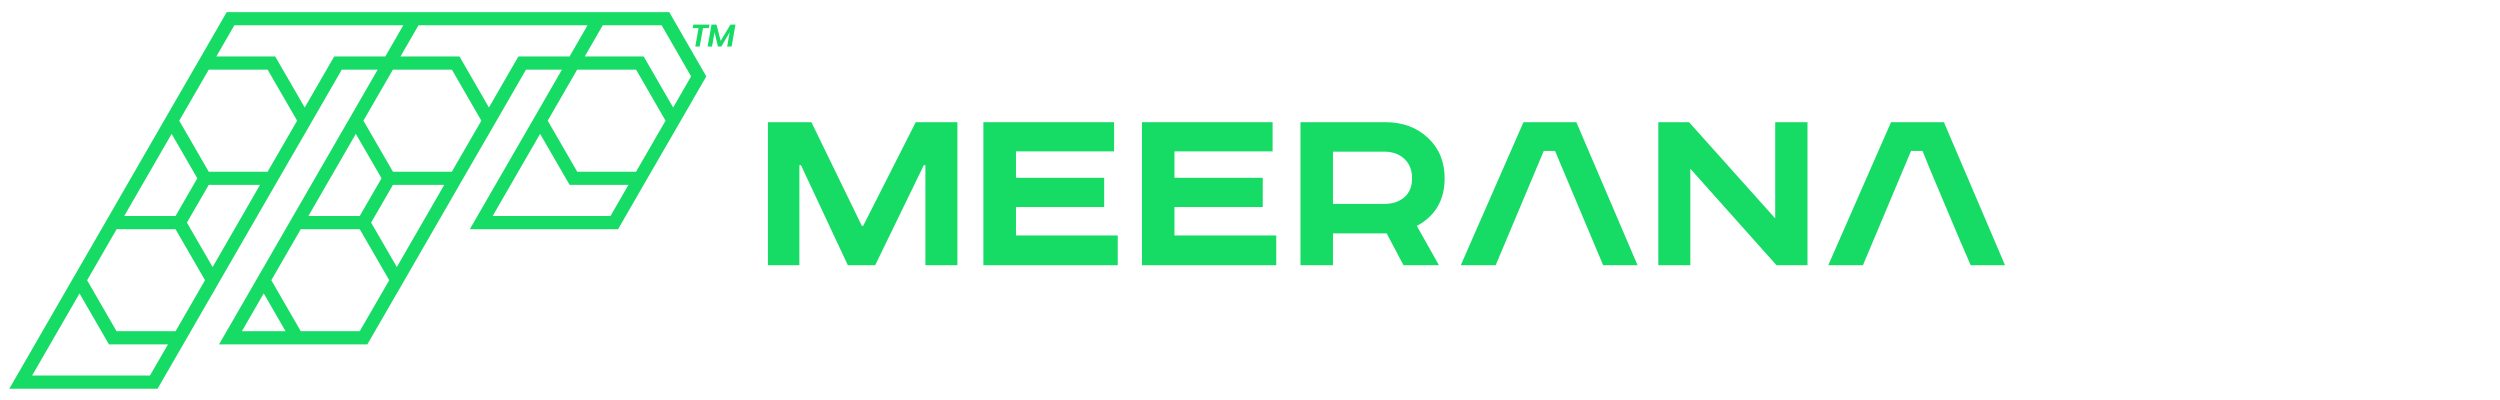
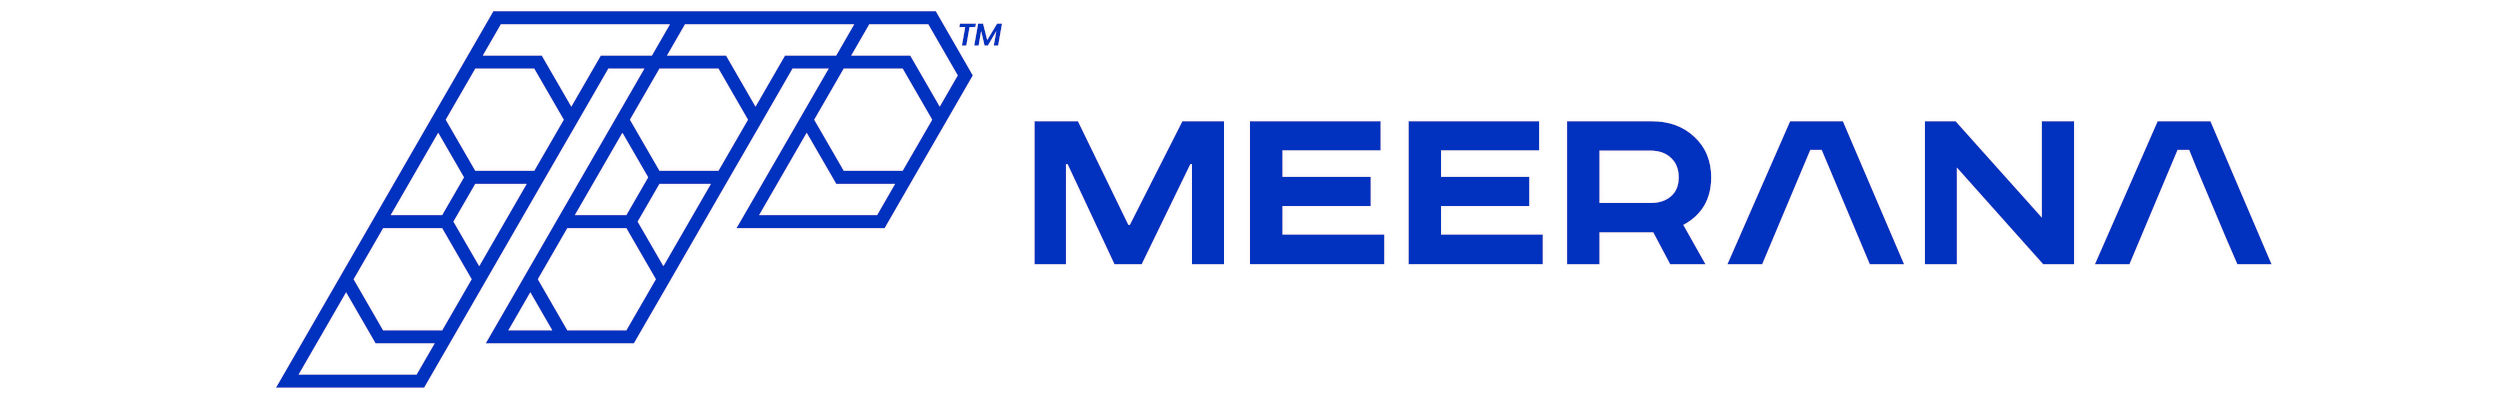
<svg xmlns="http://www.w3.org/2000/svg" xmlns:ns1="http://vectornator.io" xmlns:xlink="http://www.w3.org/1999/xlink" height="100%" stroke-miterlimit="10" style="fill-rule:nonzero;clip-rule:evenodd;stroke-linecap:round;stroke-linejoin:round;" version="1.1" viewBox="0 0 500 80" width="100%" xml:space="preserve">
  <defs>
-     <path d="M-185.477-312.78L547.341-312.78L547.341 415.551L-185.477 415.551L-185.477-312.78Z" fill-rule="evenodd" id="Fill" />
+     <filter color-interpolation-filters="sRGB" filterUnits="userSpaceOnUse" height="77.316" id="Filter" width="141.393" x="54.182" y="1.23">
+       <feDropShadow dx="-0" dy="0" flood-color="#f9f0f0" flood-opacity="1" in="SourceGraphic" result="Shadow" stdDeviation="0.5" />
+     </filter>
+     <filter color-interpolation-filters="sRGB" filterUnits="userSpaceOnUse" height="6.394" id="Filter_2" width="5.352" x="190.858" y="3.724">
+       <feDropShadow dx="-0" dy="0" flood-color="#f9f0f0" flood-opacity="1" in="SourceGraphic" result="Shadow" stdDeviation="0.5" />
+     </filter>
+     <filter color-interpolation-filters="sRGB" filterUnits="userSpaceOnUse" height="6.394" id="Filter_3" width="7.571" x="193.839" y="3.724">
+       <feDropShadow dx="-0" dy="0" flood-color="#f9f0f0" flood-opacity="1" in="SourceGraphic" result="Shadow" stdDeviation="0.5" />
+     </filter>
+     <filter color-interpolation-filters="sRGB" filterUnits="userSpaceOnUse" height="30.607" id="Filter_4" width="39.902" x="205.898" y="23.24">
+       <feDropShadow dx="-0" dy="0" flood-color="#f9f0f0" flood-opacity="1" in="SourceGraphic" result="Shadow" stdDeviation="0.5" />
+     </filter>
+     <filter color-interpolation-filters="sRGB" filterUnits="userSpaceOnUse" height="30.607" id="Filter_5" width="28.869" x="248.997" y="23.24">
+       <feDropShadow dx="-0" dy="0" flood-color="#f9f0f0" flood-opacity="1" in="SourceGraphic" result="Shadow" stdDeviation="0.5" />
+     </filter>
+     <filter color-interpolation-filters="sRGB" filterUnits="userSpaceOnUse" height="30.607" id="Filter_6" width="28.855" x="280.711" y="23.24">
+       <feDropShadow dx="-0" dy="0" flood-color="#f9f0f0" flood-opacity="1" in="SourceGraphic" result="Shadow" stdDeviation="0.5" />
+     </filter>
+     <filter color-interpolation-filters="sRGB" filterUnits="userSpaceOnUse" height="730.331" id="Filter_7" width="734.818" x="-133.16" y="-313.975">
+       <feDropShadow dx="-0" dy="0" flood-color="#f9f0f0" flood-opacity="1" in="SourceGraphic" result="Shadow" stdDeviation="0.5" />
+     </filter>
+     <path d="M-132.16-312.975L600.658-312.975L600.658 415.356L-132.16 415.356L-132.16-312.975Z" fill-rule="evenodd" id="Fill" />
  </defs>
  <clipPath id="ArtboardFrame">
    <rect height="80" width="500" x="0" y="0" />
  </clipPath>
  <g clip-path="url(#ArtboardFrame)" id="Layer-1" ns1:layerName="Layer 1">
-     <path d="M127.209 34.342L115.442 34.342L109.541 24.136L115.429 13.934L127.22 13.934L133.11 24.136L127.209 34.342ZM122.098 43.204L98.531 43.204L108.02 26.769L113.922 36.976L125.688 36.976L122.098 43.204ZM103.68 11.299L101.58 14.924L97.789 21.503L91.901 11.299L80.096 11.299L81.896 8.179L83.698 5.058L117.51 5.058L115.71 8.179L113.908 11.299L103.68 11.299ZM90.367 34.342L78.586 34.342L72.685 24.136L78.575 13.934L90.38 13.934L96.268 24.136L90.367 34.342ZM79.367 53.407L74.225 44.518L78.586 36.976L88.846 36.976L79.367 53.407ZM71.946 66.246L60.154 66.246L54.264 56.041L60.154 45.835L71.946 45.835L76.599 53.882L77.846 56.041L71.946 66.246ZM71.165 26.77L76.307 35.659L71.946 43.204L61.675 43.204L71.165 26.77ZM66.837 11.299L60.946 21.503L55.043 11.299L43.265 11.299L46.869 5.058L80.656 5.058L78.856 8.179L77.054 11.299L66.837 11.299ZM59.426 24.138L53.525 34.342L41.746 34.342L35.845 24.138L41.746 13.934L53.525 13.934L59.426 24.138ZM42.525 53.407L39.339 47.9L37.384 44.518L41.746 36.976L52.006 36.976L42.525 53.407ZM35.115 66.246L23.311 66.246L17.424 56.053L23.325 45.835L35.104 45.835L41.004 56.041L35.115 66.246ZM29.994 75.107L6.423 75.107L15.904 58.689L21.791 68.879L33.596 68.879L29.994 75.107ZM34.325 26.772L39.465 35.659L35.106 43.204L24.844 43.204L34.325 26.772ZM120.551 5.058L132.329 5.058L138.22 15.274L134.629 21.503L128.742 11.299L116.949 11.299L118.749 8.179L120.551 5.058ZM57.112 66.246L48.38 66.246L52.745 58.676L56.654 65.45L57.112 66.246ZM136.149 24.138L141.258 15.277L133.85 2.425L122.07 2.425L119.031 2.425L85.217 2.425L82.177 2.425L45.348 2.425L39.6 12.382L34.322 21.508L34.321 21.505L32.885 23.994L32.801 24.138L21.656 43.462L15.903 53.421L15.901 53.419L1.865 77.741L31.515 77.741L36.636 68.879L37.234 67.843L38.159 66.246L38.157 66.246L42.526 58.673L42.528 58.675L43.869 56.349L44.046 56.041L55.338 36.466L60.947 26.768L60.95 26.772L62.423 24.215L62.468 24.138L68.354 13.934L75.534 13.934L70.153 23.256L57.112 45.835L52.745 53.407L52.745 53.405L43.81 68.879L58.632 68.879L61.673 68.879L73.466 68.879L79.367 58.672L79.37 58.675L80.571 56.591L80.889 56.041L80.889 56.039L92.178 36.468L97.789 26.77L97.79 26.772L98.978 24.712L99.309 24.139L99.309 24.138L105.194 13.934L112.389 13.934L106.499 24.139L93.966 45.835L123.619 45.835L129.221 36.117L134.628 26.77L134.629 26.772L135.618 25.059L136.15 24.139L136.149 24.138Z" fill="#16db65" fill-rule="evenodd" opacity="1" stroke="none" />
-     <path d="M138.669 4.919L141.893 4.919L141.764 5.613L140.601 5.613L139.945 9.313L139.059 9.313L139.711 5.613L138.541 5.613L138.669 4.919Z" fill="#16db65" fill-rule="evenodd" opacity="1" stroke="none" />
-     <path d="M142.304 4.919L143.305 4.919L144.128 8.179L146.091 4.919L147.093 4.919L146.32 9.313L145.431 9.313L145.934 6.468L144.259 9.313L143.587 9.313L142.914 6.461L142.407 9.313L141.521 9.313L142.304 4.919Z" fill="#16db65" fill-rule="evenodd" opacity="1" stroke="none" />
-     <path d="M183.15 24.436L172.632 45.179L172.374 45.179L162.28 24.436L153.581 24.436L153.581 53.042L159.878 53.042L159.878 33.027L160.19 33.027L169.567 53.042L175.036 53.042L184.765 33.027L185.078 33.027L185.078 53.042L191.483 53.042L191.483 24.436L183.15 24.436Z" fill="#16db65" fill-rule="evenodd" opacity="1" stroke="none" />
-     <path d="M203.194 47.094L203.194 41.404L220.835 41.404L220.835 35.562L203.194 35.562L203.194 30.277L222.817 30.277L222.817 24.436L196.68 24.436L196.68 53.042L223.548 53.042L223.548 47.094L203.194 47.094Z" fill="#16db65" fill-rule="evenodd" opacity="1" stroke="none" />
-     <path d="M234.893 47.094L234.893 41.404L252.548 41.404L252.548 35.562L234.893 35.562L234.893 30.277L254.517 30.277L254.517 24.436L228.394 24.436L228.394 53.042L255.249 53.042L255.249 47.094L234.893 47.094Z" fill="#16db65" fill-rule="evenodd" opacity="1" stroke="none" />
-     <g opacity="1">
-       <use fill="#16db65" opacity="0" stroke="none" xlink:href="#Fill" />
+     <path d="M180.526 34.147L168.759 34.147L162.858 23.941L168.746 13.738L180.537 13.738L186.427 23.941L180.526 34.147ZM175.415 43.009L151.848 43.009L161.337 26.574L167.239 36.781L179.005 36.781L175.415 43.009ZM156.997 11.104L154.897 14.729L151.106 21.308L145.218 11.104L133.413 11.104L135.213 7.984L137.015 4.862L170.827 4.862L169.027 7.984L167.225 11.104L156.997 11.104ZM143.684 34.147L131.903 34.147L126.002 23.941L131.892 13.738L143.697 13.738L149.585 23.941L143.684 34.147ZM132.684 53.211L127.543 44.323L131.903 36.781L142.163 36.781L132.684 53.211ZM125.263 66.051L113.471 66.051L107.581 55.846L113.471 45.64L125.263 45.64L129.916 53.686L131.163 55.846L125.263 66.051ZM124.483 26.575L129.624 35.464L125.263 43.009L114.992 43.009L124.483 26.575ZM120.154 11.104L114.263 21.308L108.361 11.104L96.582 11.104L100.186 4.862L133.973 4.862L132.173 7.984L130.371 11.104L120.154 11.104ZM112.743 23.942L106.842 34.147L95.063 34.147L89.162 23.942L95.063 13.738L106.842 13.738L112.743 23.942ZM95.842 53.211L92.656 47.704L90.701 44.323L95.063 36.781L105.323 36.781L95.842 53.211ZM88.433 66.051L76.628 66.051L70.741 55.858L76.642 45.64L88.421 45.64L94.321 55.846L88.433 66.051ZM83.311 74.912L59.741 74.912L69.221 58.494L75.108 68.684L86.913 68.684L83.311 74.912ZM87.642 26.577L92.782 35.464L88.423 43.009L78.162 43.009L87.642 26.577ZM173.868 4.862L185.646 4.862L191.537 15.079L187.947 21.308L182.059 11.104L170.266 11.104L172.066 7.984L173.868 4.862ZM110.429 66.051L101.697 66.051L106.062 58.481L109.971 65.255L110.429 66.051ZM189.466 23.942L194.575 15.082L187.167 2.23L175.388 2.23L172.348 2.23L138.535 2.23L135.494 2.23L98.665 2.23L92.917 12.187L87.639 21.312L87.638 21.31L86.202 23.799L86.118 23.942L74.973 43.267L69.22 53.225L69.219 53.224L55.182 77.546L84.832 77.546L89.954 68.684L90.552 67.647L91.476 66.051L91.475 66.051L95.844 58.478L95.845 58.48L97.186 56.154L97.363 55.846L108.655 36.271L114.264 26.572L114.267 26.577L115.741 24.019L115.785 23.942L121.671 13.738L128.851 13.738L123.47 23.061L110.429 45.64L106.062 53.211L106.062 53.21L97.127 68.684L111.949 68.684L114.991 68.684L126.783 68.684L132.684 58.477L132.687 58.48L133.888 56.396L134.206 55.846L134.206 55.844L145.496 36.272L151.106 26.575L151.108 26.577L152.295 24.517L152.626 23.944L152.626 23.942L158.511 13.738L165.706 13.738L159.816 23.944L147.283 45.64L176.936 45.64L182.539 35.922L187.945 26.575L187.947 26.577L188.935 24.864L189.468 23.944L189.466 23.942Z" fill="#0433bf" fill-rule="evenodd" filter="url(#Filter)" stroke="none" ns1:shadowAngle="1.5708" ns1:shadowColor="#f9f0f0" ns1:shadowOffset="0" ns1:shadowOpacity="1" ns1:shadowRadius="1" />
+     <path d="M191.987 4.724L195.21 4.724L195.082 5.418L193.918 5.418L193.262 9.118L192.376 9.118L193.029 5.418L191.858 5.418L191.987 4.724Z" fill="#0433bf" fill-rule="evenodd" filter="url(#Filter_2)" stroke="none" ns1:shadowAngle="1.5708" ns1:shadowColor="#f9f0f0" ns1:shadowOffset="0" ns1:shadowOpacity="1" ns1:shadowRadius="1" />
+     <path d="M195.621 4.724L196.622 4.724L197.445 7.984L199.409 4.724L200.41 4.724L199.638 9.118L198.748 9.118L199.251 6.273L197.576 9.118L196.904 9.118L196.231 6.266L195.724 9.118L194.839 9.118L195.621 4.724Z" fill="#0433bf" fill-rule="evenodd" filter="url(#Filter_3)" stroke="none" ns1:shadowAngle="1.5708" ns1:shadowColor="#f9f0f0" ns1:shadowOffset="0" ns1:shadowOpacity="1" ns1:shadowRadius="1" />
+     <path d="M236.467 24.24L225.95 44.984L225.692 44.984L215.597 24.24L206.898 24.24L206.898 52.847L213.196 52.847L213.196 32.832L213.507 32.832L222.884 52.847L228.353 52.847L238.082 32.832L238.395 32.832L238.395 52.847L244.8 52.847L244.8 24.24L236.467 24.24Z" fill="#0433bf" fill-rule="evenodd" filter="url(#Filter_4)" stroke="none" ns1:shadowAngle="1.5708" ns1:shadowColor="#f9f0f0" ns1:shadowOffset="0" ns1:shadowOpacity="1" ns1:shadowRadius="1" />
+     <path d="M256.511 46.899L256.511 41.209L274.152 41.209L274.152 35.367L256.511 35.367L256.511 30.082L276.134 30.082L276.134 24.24L249.997 24.24L249.997 52.847L276.865 52.847L276.865 46.899L256.511 46.899Z" fill="#0433bf" fill-rule="evenodd" filter="url(#Filter_5)" stroke="none" ns1:shadowAngle="1.5708" ns1:shadowColor="#f9f0f0" ns1:shadowOffset="0" ns1:shadowOpacity="1" ns1:shadowRadius="1" />
+     <path d="M288.21 46.899L288.21 41.209L305.865 41.209L305.865 35.367L288.21 35.367L288.21 30.082L307.834 30.082L307.834 24.24L281.711 24.24L281.711 52.847L308.566 52.847L308.566 46.899L288.21 46.899Z" fill="#0433bf" fill-rule="evenodd" filter="url(#Filter_6)" stroke="none" ns1:shadowAngle="1.5708" ns1:shadowColor="#f9f0f0" ns1:shadowOffset="0" ns1:shadowOpacity="1" ns1:shadowRadius="1" />
+     <g filter="url(#Filter_7)" ns1:shadowAngle="1.5708" ns1:shadowColor="#f9f0f0" ns1:shadowOffset="0" ns1:shadowOpacity="1" ns1:shadowRadius="1">
+       <use fill="#0433bf" opacity="0" stroke="none" xlink:href="#Fill" />
      <clipPath id="ClipPath">
        <use xlink:href="#Fill" />
      </clipPath>
      <g clip-path="url(#ClipPath)">
-         <path d="M280.882 39.435C279.865 40.337 278.494 40.784 276.798 40.784L266.593 40.784L266.593 30.331L276.798 30.331C278.494 30.331 279.865 30.816 280.882 31.787C281.914 32.745 282.416 34.039 282.416 35.658C282.416 37.289 281.914 38.544 280.882 39.435M288.929 35.658C288.929 32.353 287.816 29.657 285.578 27.566C283.338 25.475 280.503 24.437 277.056 24.437L260.093 24.437L260.093 53.042L266.593 53.042L266.593 46.677L277.328 46.677L280.706 53.042L287.789 53.042L283.366 45.181C287.071 43.184 288.929 40.014 288.929 35.658" fill="#16db65" fill-rule="evenodd" opacity="1" stroke="none" />
-         <path d="M315.268 24.436L304.697 24.436L292.158 53.042L299.134 53.042L308.753 30.182L311.007 30.182L320.63 53.042L327.509 53.042L315.268 24.436Z" fill="#16db65" fill-rule="evenodd" opacity="1" stroke="none" />
-         <path d="M355.043 24.436L355.043 43.682L337.808 24.436L331.662 24.436L331.662 53.042L338.066 53.042L338.066 33.742L355.301 53.042L361.501 53.042L361.501 24.436L355.043 24.436Z" fill="#16db65" fill-rule="evenodd" opacity="1" stroke="none" />
-         <path d="M388.779 24.436L378.206 24.436L365.655 53.042L372.589 53.042L382.209 30.182L384.504 30.182L385.806 33.391L385.901 33.634L392.252 48.7L392.266 48.7L394.139 53.042L401.004 53.042L388.779 24.436Z" fill="#16db65" fill-rule="evenodd" opacity="1" stroke="none" />
+         <path d="M334.199 39.239C333.182 40.142 331.811 40.588 330.115 40.588L319.911 40.588L319.911 30.135L330.115 30.135C331.811 30.135 333.182 30.621 334.199 31.592C335.231 32.55 335.733 33.844 335.733 35.463C335.733 37.094 335.231 38.349 334.199 39.239M342.246 35.463C342.246 32.158 341.133 29.462 338.895 27.371C336.655 25.28 333.82 24.242 330.373 24.242L313.41 24.242L313.41 52.847L319.911 52.847L319.911 46.482L330.645 46.482L334.023 52.847L341.106 52.847L336.683 44.986C340.388 42.989 342.246 39.819 342.246 35.463" fill="#0433bf" fill-rule="evenodd" opacity="1" stroke="none" />
+         <path d="M368.585 24.24L358.014 24.24L345.475 52.847L352.451 52.847L362.071 29.987L364.324 29.987L373.947 52.847L380.826 52.847L368.585 24.24Z" fill="#0433bf" fill-rule="evenodd" opacity="1" stroke="none" />
+         <path d="M408.36 24.24L408.36 43.487L391.125 24.24L384.979 24.24L384.979 52.847L391.383 52.847L391.383 33.546L408.618 52.847L414.818 52.847L414.818 24.24L408.36 24.24Z" fill="#0433bf" fill-rule="evenodd" opacity="1" stroke="none" />
+         <path d="M442.096 24.24L431.523 24.24L418.972 52.847L425.907 52.847L435.526 29.987L437.821 29.987L439.123 33.196L439.218 33.439L445.569 48.505L445.583 48.505L447.456 52.847L454.322 52.847L442.096 24.24Z" fill="#0433bf" fill-rule="evenodd" opacity="1" stroke="none" />
      </g>
    </g>
  </g>
</svg>
